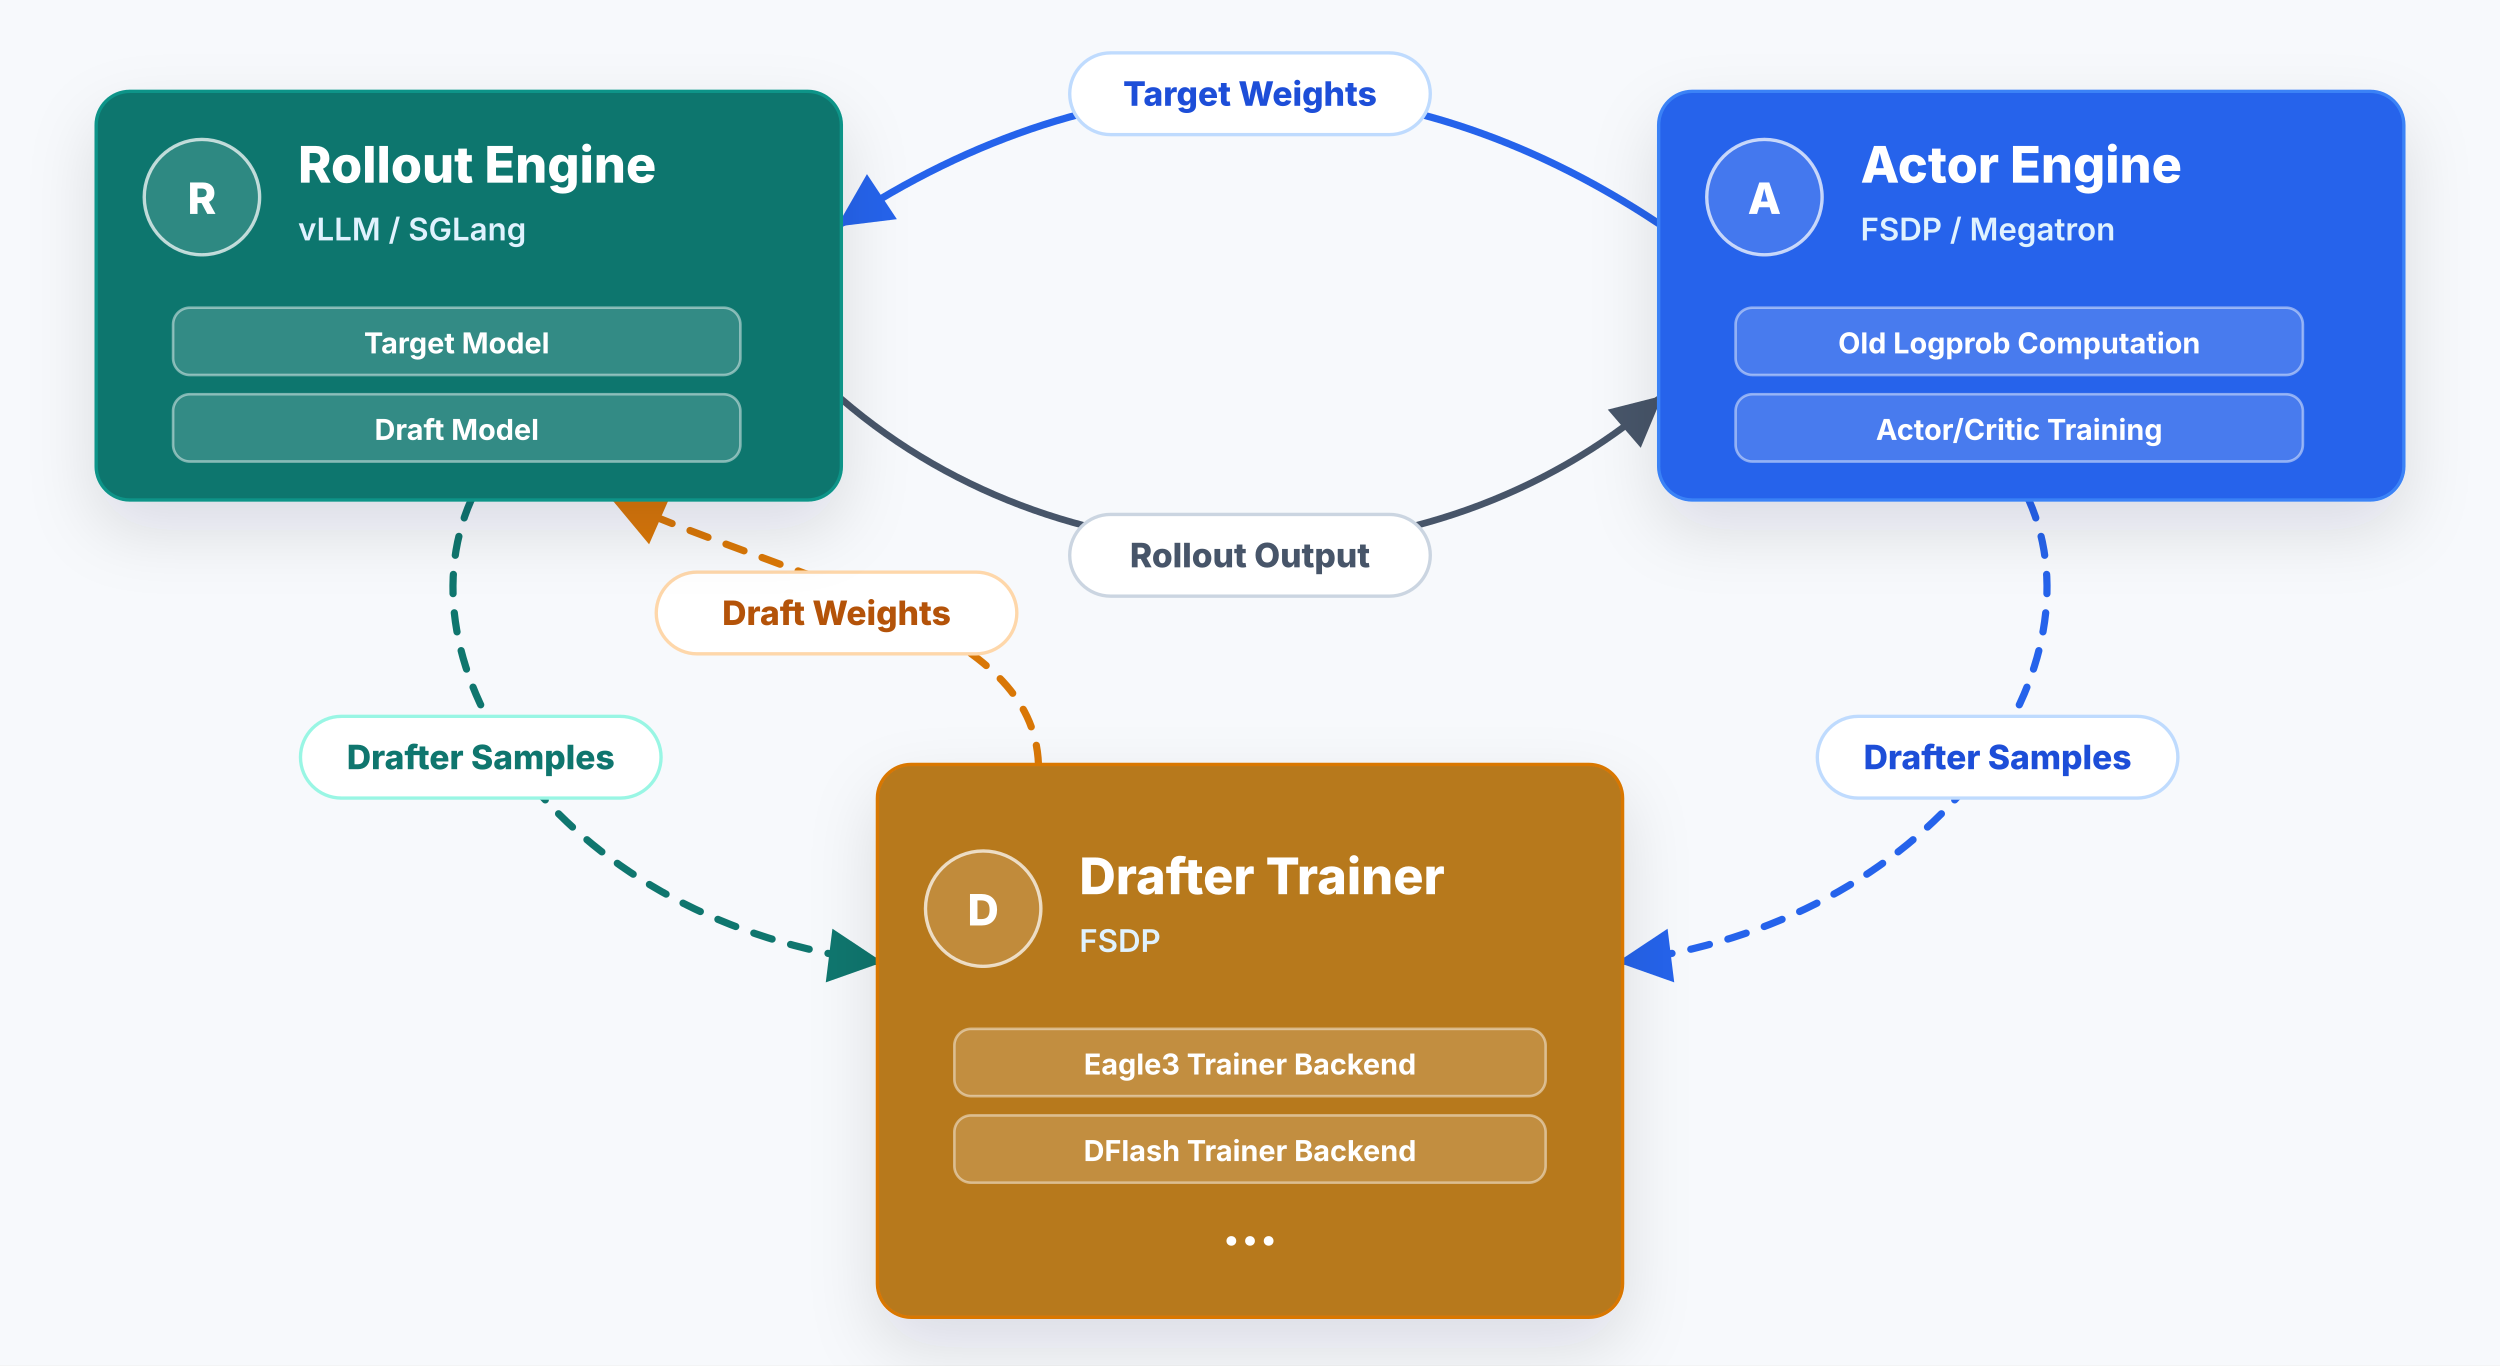
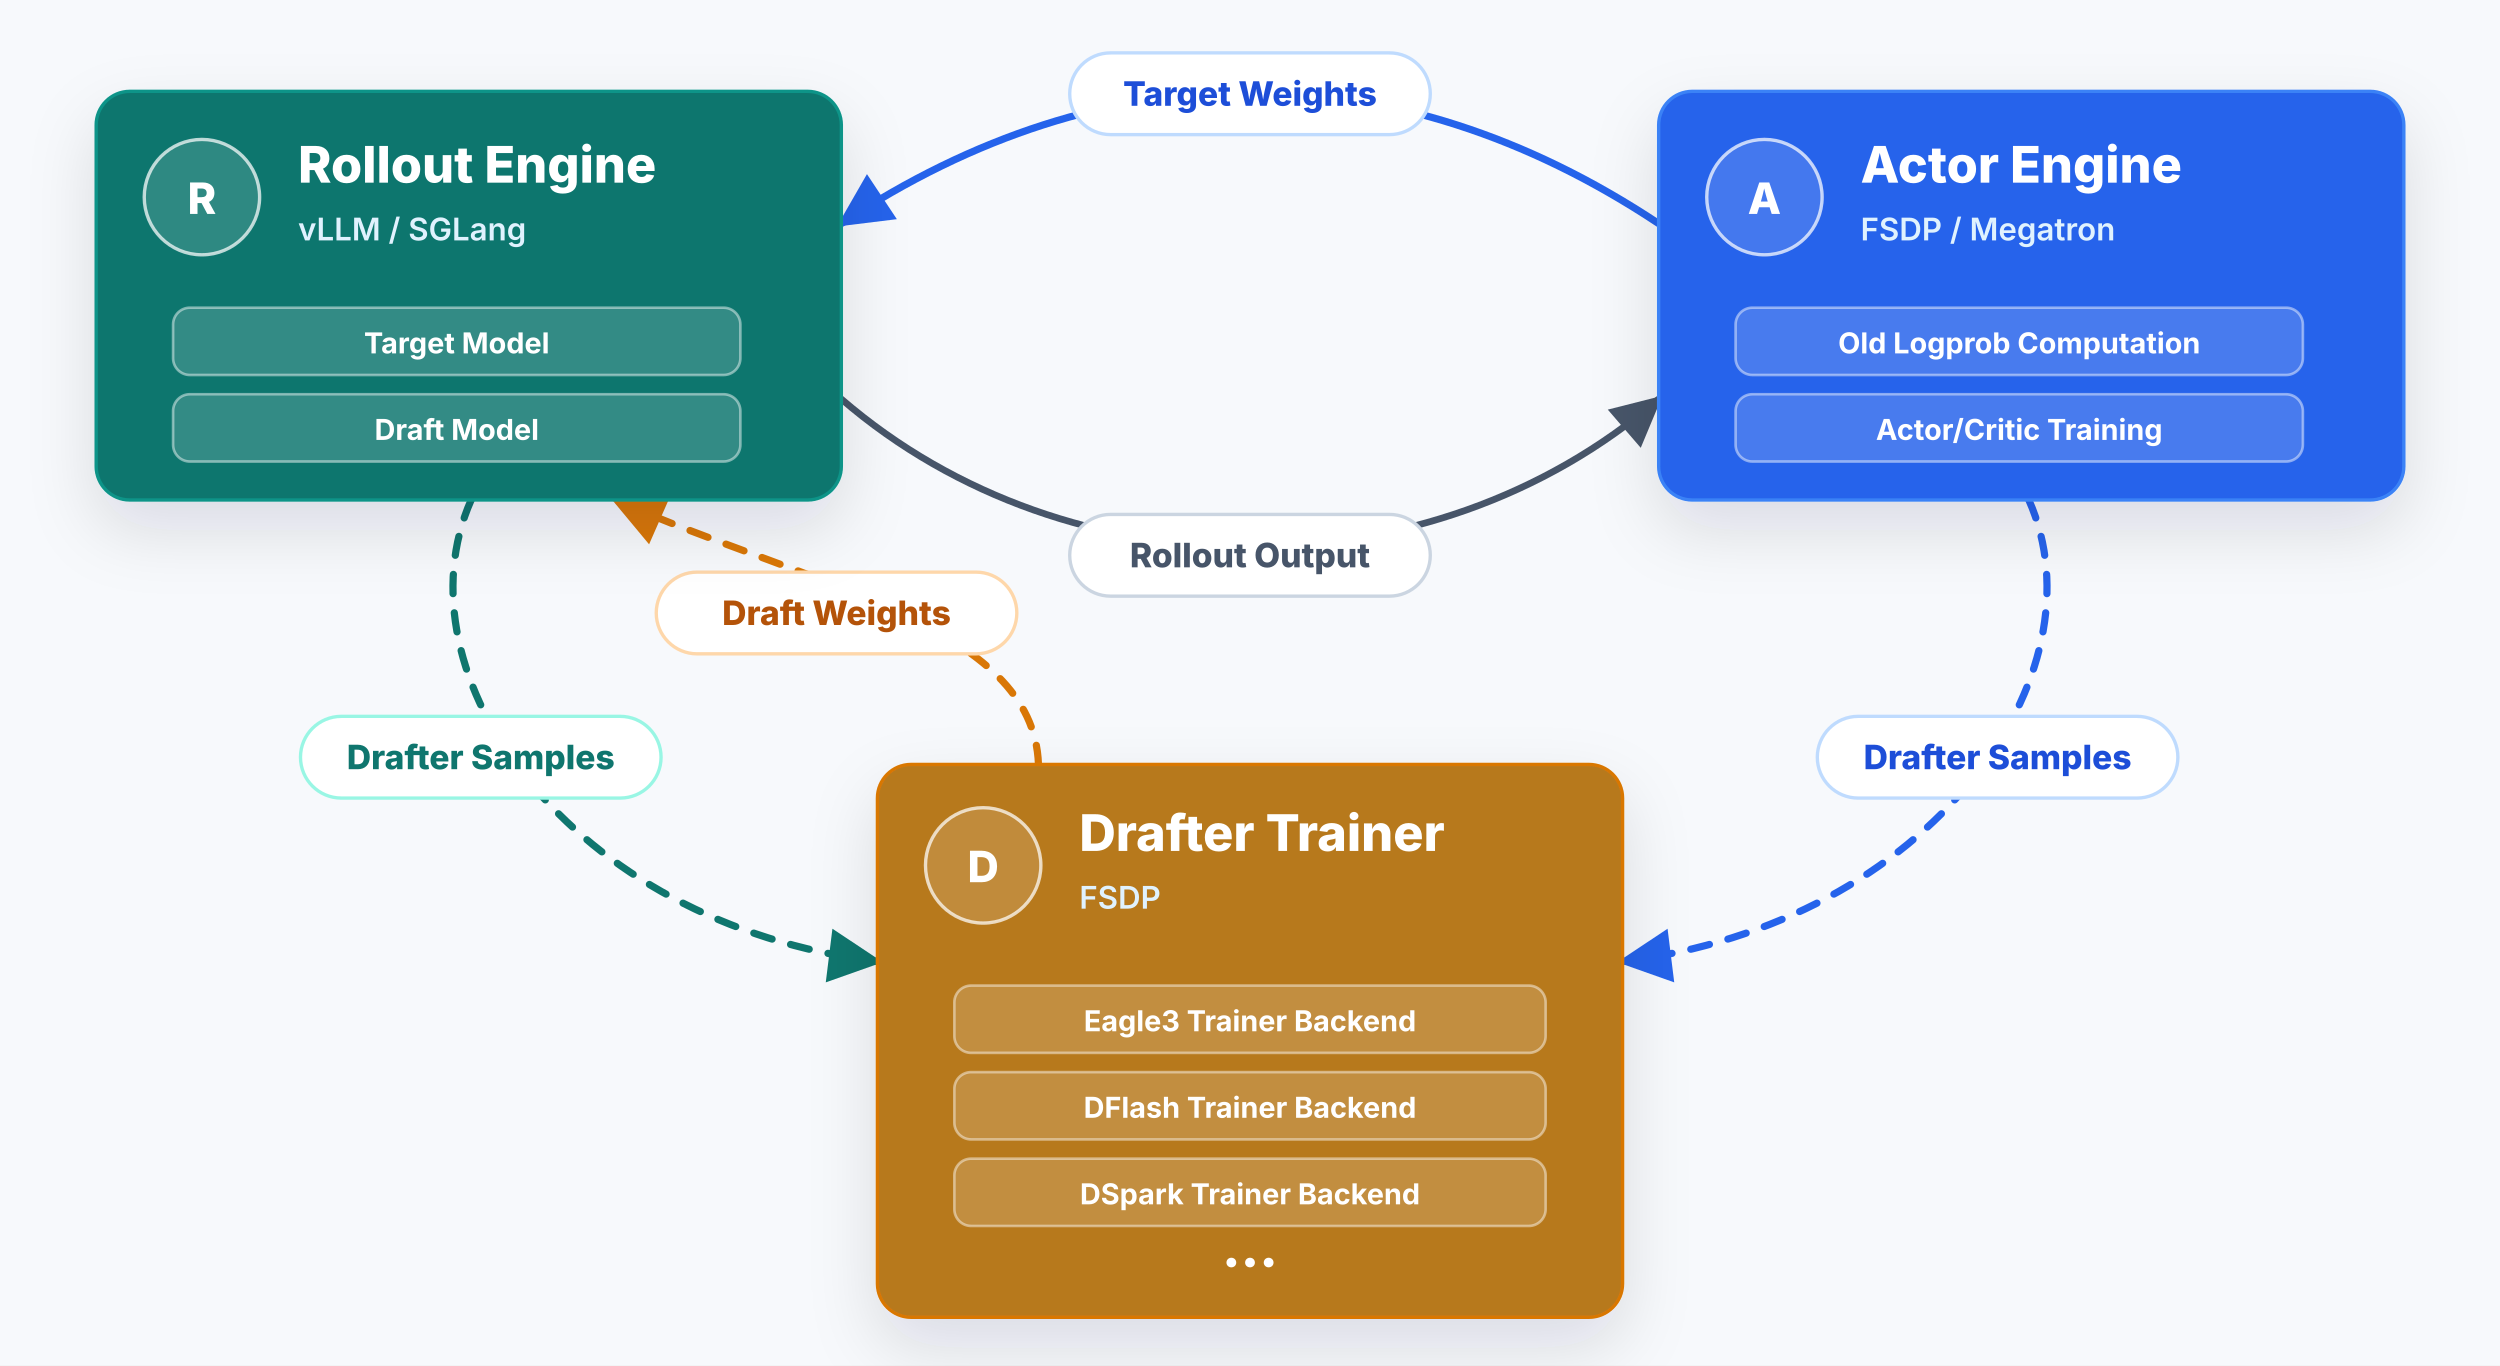
<svg xmlns="http://www.w3.org/2000/svg" width="1040" height="568" viewBox="40 112 1040 568" role="img" aria-labelledby="title desc">
  <defs>
    <filter id="shadow" x="-20%" y="-20%" width="140%" height="150%">
      <feDropShadow dx="0" dy="12" stdDeviation="14" flood-color="#0f172a" flood-opacity="0.12" />
    </filter>
    <marker id="arrow-blue" viewBox="0 0 12 12" refX="10" refY="6" markerWidth="9" markerHeight="9" orient="auto">
      <path d="M 1 1 L 11 6 L 1 11 z" fill="#2563eb" />
    </marker>
    <marker id="arrow-teal" viewBox="0 0 12 12" refX="10" refY="6" markerWidth="9" markerHeight="9" orient="auto">
      <path d="M 1 1 L 11 6 L 1 11 z" fill="#0f766e" />
    </marker>
    <marker id="arrow-amber" viewBox="0 0 12 12" refX="10" refY="6" markerWidth="9" markerHeight="9" orient="auto">
      <path d="M 1 1 L 11 6 L 1 11 z" fill="#d97706" />
    </marker>
    <marker id="arrow-slate" viewBox="0 0 12 12" refX="10" refY="6" markerWidth="9" markerHeight="9" orient="auto">
      <path d="M 1 1 L 11 6 L 1 11 z" fill="#475569" />
    </marker>
    <style>
      .bg { fill: #f7f9fc; }
      .card { stroke-width: 1.4; filter: url(#shadow); }
      .card-rollout { fill: #0f766e; stroke: #0d9488; }
      .card-actor { fill: #2563eb; stroke: #3b82f6; }
      .card-drafter { fill: #b7791f; stroke: #d97706; }
      .card-title { font: 800 21px Inter, Arial, sans-serif; fill: #ffffff; letter-spacing: 0; }
      .card-subtitle { font: 600 13px Inter, Arial, sans-serif; fill: #e0f2fe; letter-spacing: 0; }
      .submodule { fill: #ffffff; fill-opacity: 0.16; stroke: #ffffff; stroke-opacity: 0.46; stroke-width: 1.1; }
      .submodule-text { font: 700 12px Inter, Arial, sans-serif; fill: #ffffff; letter-spacing: 0; }
      .ellipsis-text { font: 800 22px Inter, Arial, sans-serif; fill: #ffffff; letter-spacing: 0; }
      .icon-text { font: 800 18px Inter, Arial, sans-serif; fill: #ffffff; letter-spacing: 0; }
      .icon-ring { fill: #ffffff; fill-opacity: 0.14; stroke: #ffffff; stroke-opacity: 0.72; stroke-width: 1.4; }

      .flow-blue { fill: none; stroke: #2563eb; stroke-width: 3; stroke-linecap: round; marker-end: url(#arrow-blue); }
      .flow-blue-dashed { fill: none; stroke: #2563eb; stroke-width: 3; stroke-linecap: round; stroke-dasharray: 8 8; marker-end: url(#arrow-blue); }
      .flow-teal { fill: none; stroke: #0f766e; stroke-width: 3; stroke-linecap: round; stroke-dasharray: 8 8; marker-end: url(#arrow-teal); }
      .flow-amber { fill: none; stroke: #d97706; stroke-width: 3; stroke-linecap: round; stroke-dasharray: 8 8; marker-end: url(#arrow-amber); }
      .flow-solid-slate { fill: none; stroke: #475569; stroke-width: 2.8; stroke-linecap: round; marker-end: url(#arrow-slate); }
      .flow-slate { fill: none; stroke: #475569; stroke-width: 2.6; stroke-linecap: round; stroke-dasharray: 8 8; marker-end: url(#arrow-slate); }

      .pill { fill: #ffffff; stroke-width: 1.4; }
      .pill-text { font: 800 14px Inter, Arial, sans-serif; letter-spacing: 0; }
    </style>
  </defs>
  <rect class="bg" x="40" y="112" width="1040" height="568" />
  <path class="flow-blue" d="M 730 205 C 620 132, 500 132, 390 205" />
  <path class="flow-solid-slate" d="M 390 278 C 485 360, 635 360, 730 278" />
  <path class="flow-teal" d="M 236 320 C 204 392, 276 496, 405 512" />
  <path class="flow-blue-dashed" d="M 884 320 C 916 392, 844 496, 715 512" />
  <path class="flow-amber" d="M 472 430 C 470 372, 378 356, 296 320" />
  <rect class="pill" x="485" y="134" width="150" height="34" rx="17" stroke="#bfdbfe" />
  <text class="pill-text" x="560" y="156" text-anchor="middle" fill="#1d4ed8">Target Weights</text>
  <rect class="pill" x="485" y="326" width="150" height="34" rx="17" stroke="#cbd5e1" />
  <text class="pill-text" x="560" y="348" text-anchor="middle" fill="#475569">Rollout Output</text>
  <rect class="pill" x="165" y="410" width="150" height="34" rx="17" stroke="#99f6e4" />
  <text class="pill-text" x="240" y="432" text-anchor="middle" fill="#0f766e">Drafter Samples</text>
  <rect class="pill" x="796" y="410" width="150" height="34" rx="17" stroke="#bfdbfe" />
  <text class="pill-text" x="871" y="432" text-anchor="middle" fill="#1d4ed8">Drafter Samples</text>
  <rect class="pill" x="313" y="350" width="150" height="34" rx="17" stroke="#fed7aa" />
  <text class="pill-text" x="388" y="372" text-anchor="middle" fill="#b45309">Draft Weights</text>
  <rect class="card card-rollout" x="80" y="150" width="310" height="170" rx="14" />
  <circle class="icon-ring" cx="124" cy="194" r="24" />
  <text class="icon-text" x="124" y="201" text-anchor="middle">R</text>
  <text class="card-title" x="164" y="188">Rollout Engine</text>
  <text class="card-subtitle" x="164" y="212">vLLM / SGLang</text>
  <rect class="submodule" x="112" y="240" width="236" height="28" rx="7" />
  <text class="submodule-text" x="230" y="259" text-anchor="middle">Target Model</text>
  <rect class="submodule" x="112" y="276" width="236" height="28" rx="7" />
  <text class="submodule-text" x="230" y="295" text-anchor="middle">Draft Model</text>
  <rect class="card card-actor" x="730" y="150" width="310" height="170" rx="14" />
  <circle class="icon-ring" cx="774" cy="194" r="24" />
  <text class="icon-text" x="774" y="201" text-anchor="middle">A</text>
  <text class="card-title" x="814" y="188">Actor Engine</text>
  <text class="card-subtitle" x="814" y="212">FSDP / Megatron</text>
  <rect class="submodule" x="762" y="240" width="236" height="28" rx="7" />
  <text class="submodule-text" x="880" y="259" text-anchor="middle">Old Logprob Computation</text>
  <rect class="submodule" x="762" y="276" width="236" height="28" rx="7" />
  <text class="submodule-text" x="880" y="295" text-anchor="middle">Actor/Critic Training</text>
  <rect class="card card-drafter" x="405" y="430" width="310" height="230" rx="14" />
-   <circle class="icon-ring" cx="449" cy="490" r="24" />
-   <text class="icon-text" x="449" y="497" text-anchor="middle">D</text>
-   <text class="card-title" x="489" y="484">Drafter Trainer</text>
-   <text class="card-subtitle" x="489" y="508">FSDP</text>
-   <rect class="submodule" x="437" y="540" width="246" height="28" rx="7" />
-   <text class="submodule-text" x="560" y="559" text-anchor="middle">Eagle3 Trainer Backend</text>
-   <rect class="submodule" x="437" y="576" width="246" height="28" rx="7" />
-   <text class="submodule-text" x="560" y="595" text-anchor="middle">DFlash Trainer Backend</text>
-   <text class="ellipsis-text" x="560" y="630" text-anchor="middle">...</text>
+   <circle class="icon-ring" cx="449" cy="472" r="24" />
+   <text class="icon-text" x="449" y="479" text-anchor="middle">D</text>
+   <text class="card-title" x="489" y="466">Drafter Trainer</text>
+   <text class="card-subtitle" x="489" y="490">FSDP</text>
+   <rect class="submodule" x="437" y="522" width="246" height="28" rx="7" />
+   <text class="submodule-text" x="560" y="541" text-anchor="middle">Eagle3 Trainer Backend</text>
+   <rect class="submodule" x="437" y="558" width="246" height="28" rx="7" />
+   <text class="submodule-text" x="560" y="577" text-anchor="middle">DFlash Trainer Backend</text>
+   <rect class="submodule" x="437" y="594" width="246" height="28" rx="7" />
+   <text class="submodule-text" x="560" y="613" text-anchor="middle">DSpark Trainer Backend</text>
+   <text class="ellipsis-text" x="560" y="639" text-anchor="middle">...</text>
</svg>
